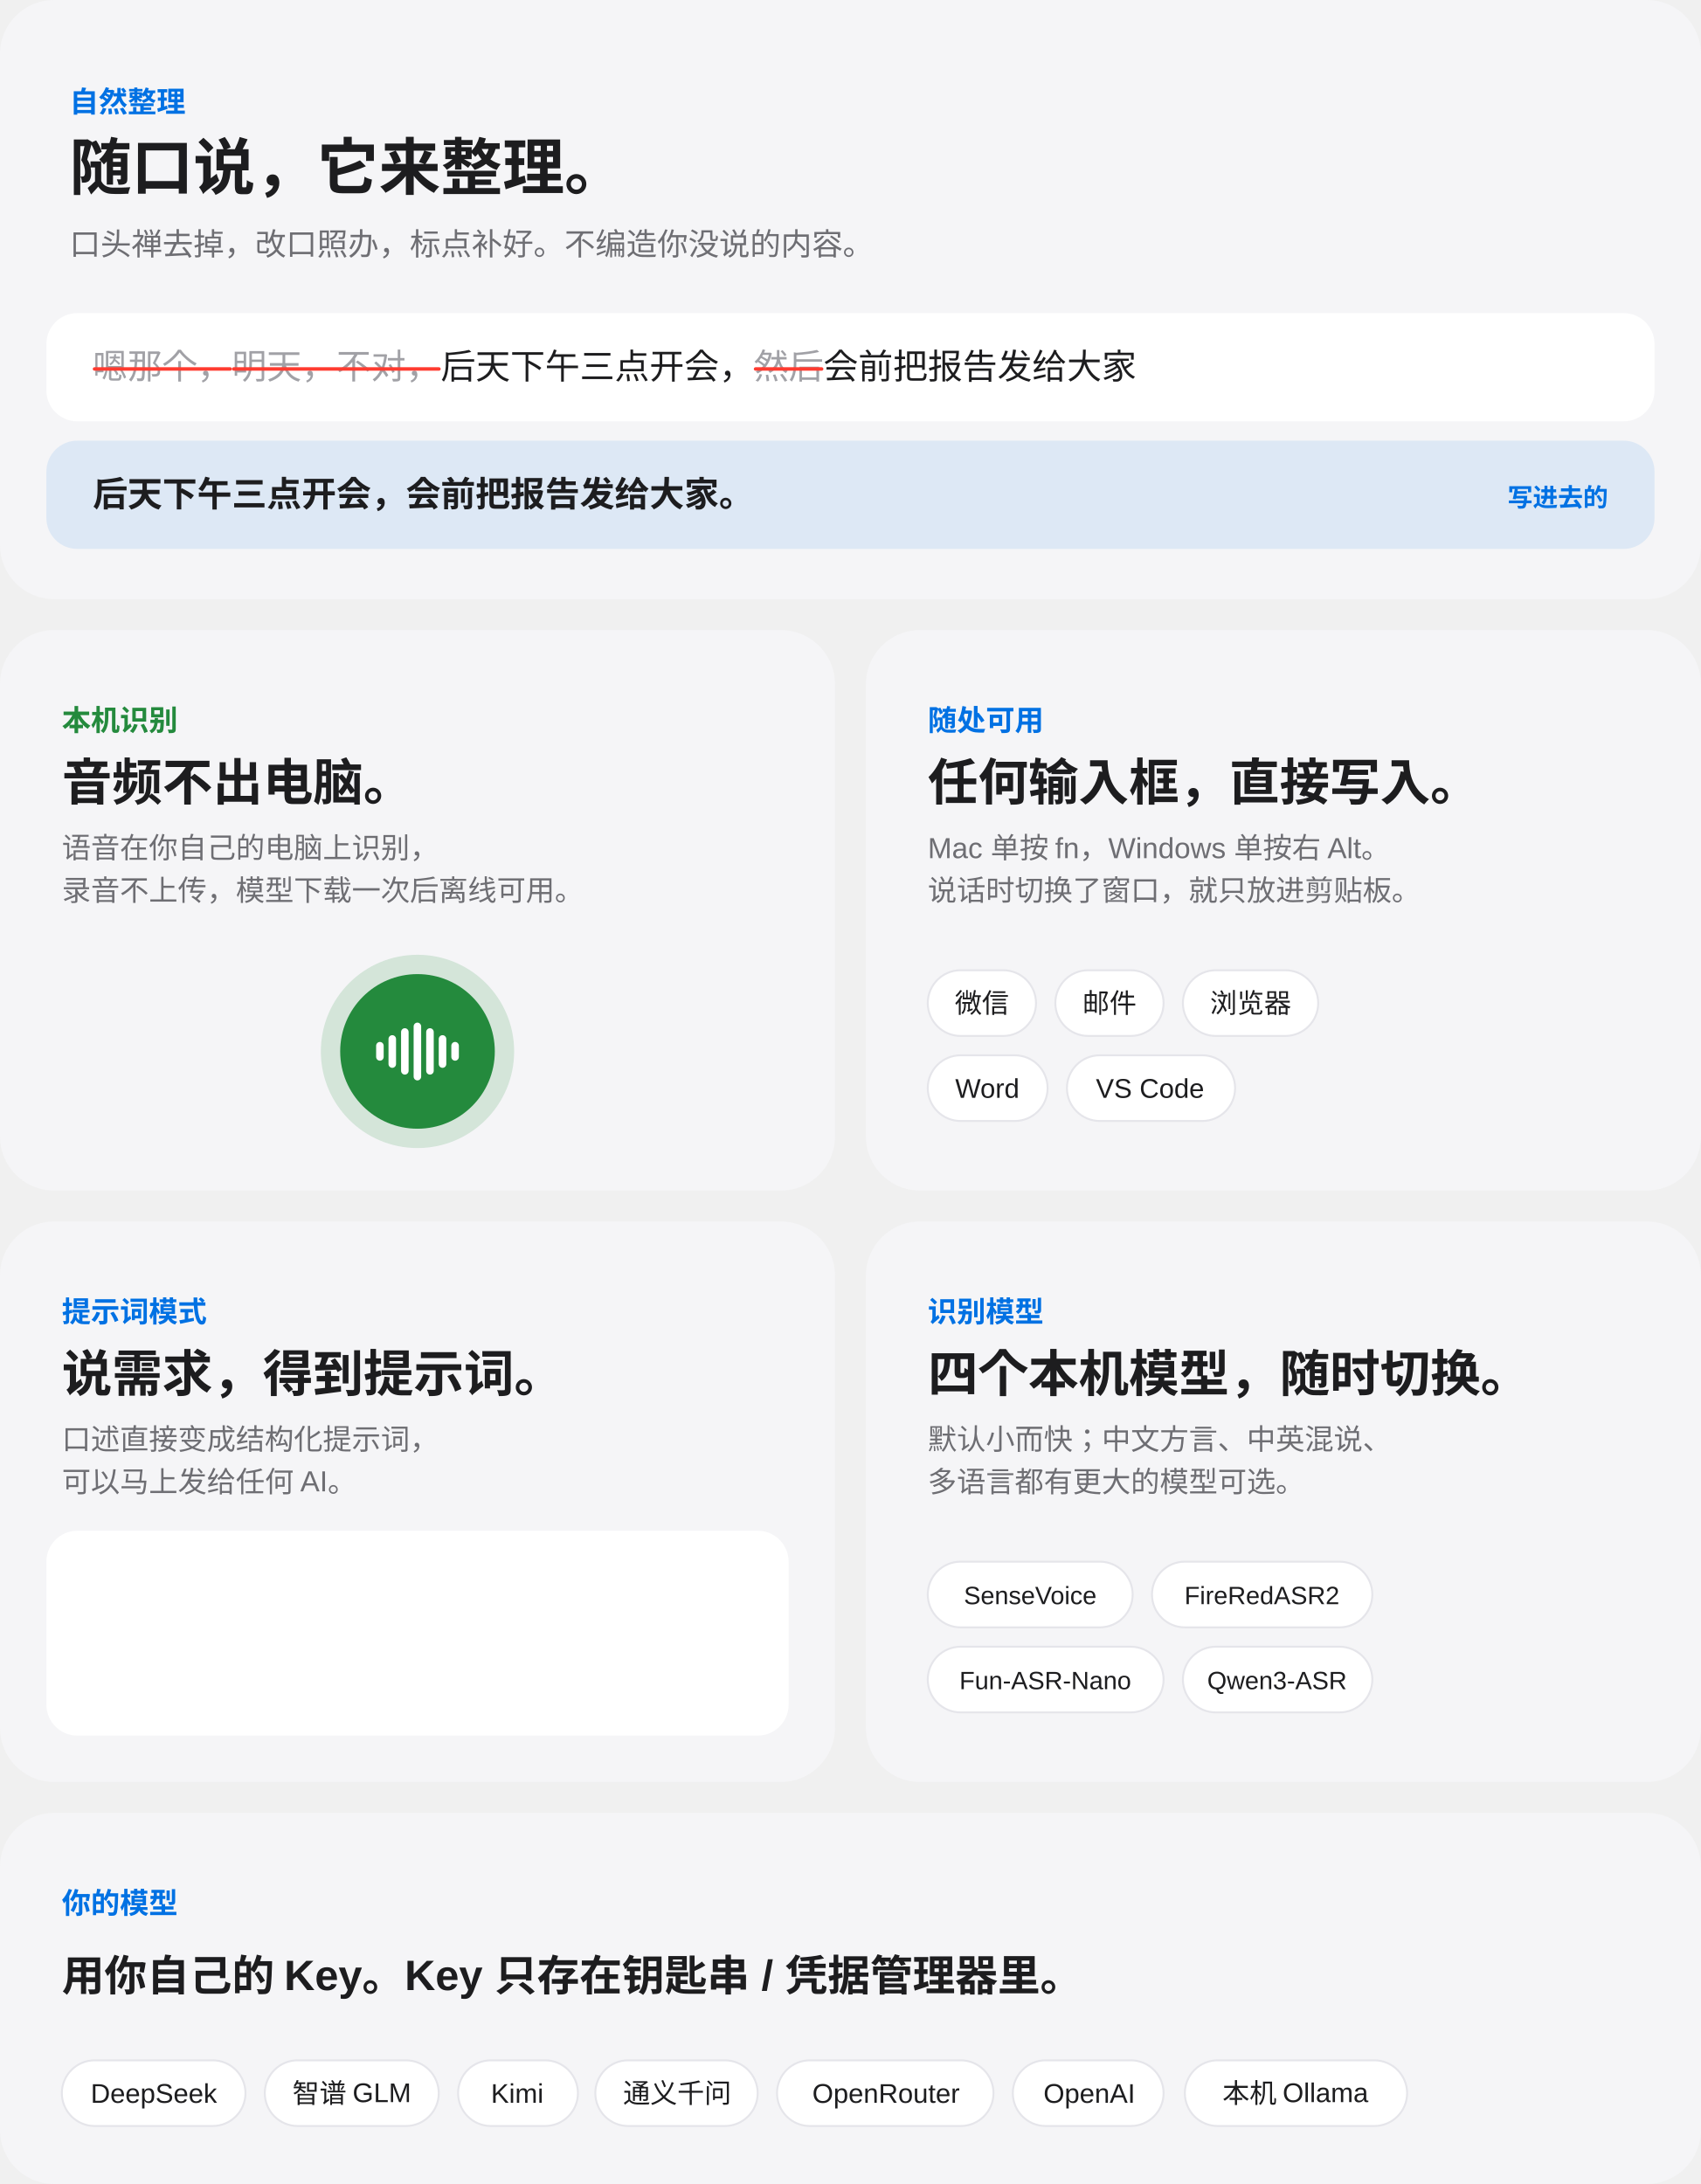
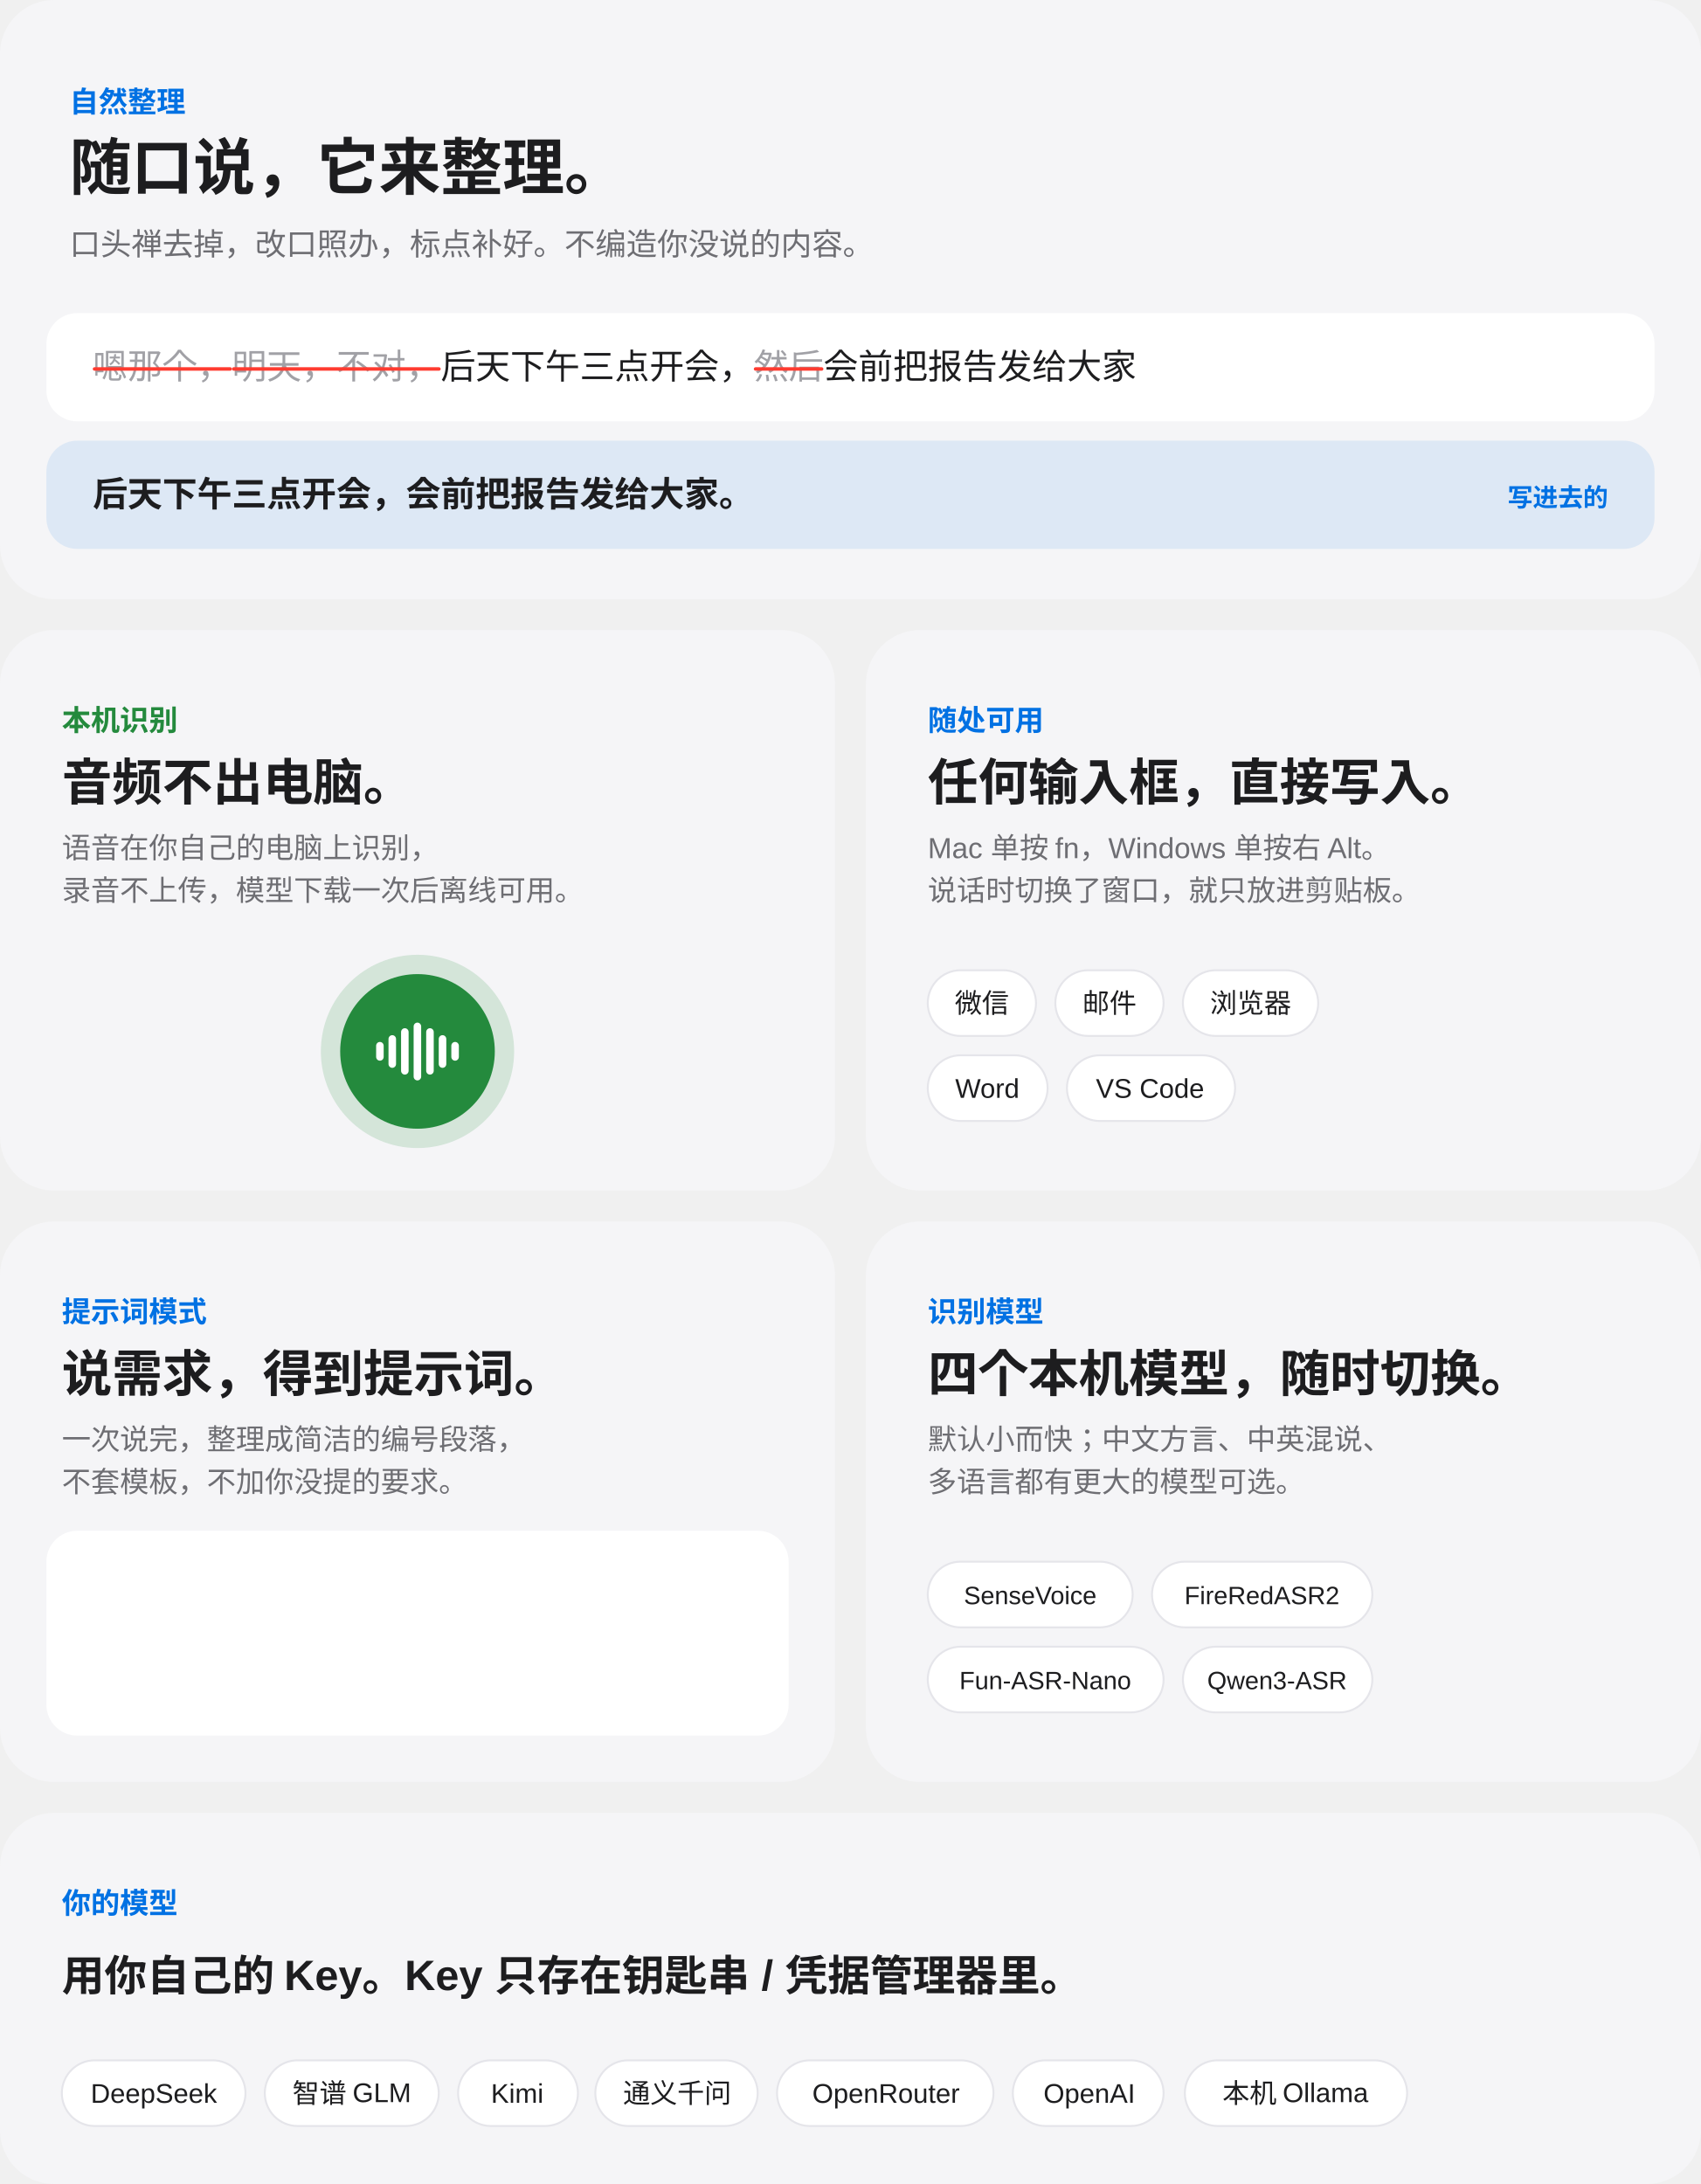
<svg xmlns="http://www.w3.org/2000/svg" width="880" height="1130" viewBox="0 0 880 1130" role="img" aria-label="亮点：自然整理；音频不出电脑；任何输入框直接写入；提示词模式；四个本机识别模型；用你自己的 Key。">
  <style>
text { font-family: -apple-system, BlinkMacSystemFont, 'SF Pro Display', 'SF Pro Text', 'PingFang SC', 'Hiragino Sans GB', 'Microsoft YaHei', 'Helvetica Neue', Arial, sans-serif; }
.ink { fill: #1d1d1f; } .gray { fill: #6e6e73; } .faint { fill: #a1a1a6; }
.blue { fill: #0071e3; } .green { fill: #248a3d; }
.grow { transform-box: fill-box; transform-origin: center; }
.left { transform-box: fill-box; transform-origin: left center; }
@media (prefers-reduced-motion: reduce) { * { animation: none !important; } }
.lb0 { animation: lbPulse 1.2s ease-in-out -0.00s infinite; }
.lb1 { animation: lbPulse 1.2s ease-in-out -0.48s infinite; }
.lb2 { animation: lbPulse 1.2s ease-in-out -0.26s infinite; }
.lb3 { animation: lbPulse 1.2s ease-in-out -0.74s infinite; }
.lb4 { animation: lbPulse 1.2s ease-in-out -0.52s infinite; }
.lb5 { animation: lbPulse 1.2s ease-in-out -1.00s infinite; }
.lb6 { animation: lbPulse 1.2s ease-in-out -0.78s infinite; }
@keyframes lbPulse { 0%,100% { transform: scaleY(1); } 50% { transform: scaleY(0.35); } }
.fade { animation: fade 6s ease-in-out infinite; }
.cut  { animation: cut 6s ease-in-out infinite; }
@keyframes cut  { 0%,15% { transform: scaleX(0); } 35%,85% { transform: scaleX(1); } 95%,100% { transform: scaleX(0); } }
@keyframes fade { 0%,35% { opacity: 1; } 50%,85% { opacity: .35; } 95%,100% { opacity: 1; } }
.pulse { animation: pulse 2.4s ease-out infinite; }
@keyframes pulse { 0% { transform: scale(.8); opacity: 1; } 100% { transform: scale(1.5); opacity: 0; } }
.result { animation: result 6s ease-in-out infinite; }
@keyframes result { 0%,30% { opacity: .25; } 42%,88% { opacity: 1; } 96%,100% { opacity: .25; } }
.pl { animation: pl 6s ease-out infinite; opacity: 0; }
.p0 { animation-delay: 0s; } .p1 { animation-delay: .35s; } .p2 { animation-delay: .7s; } .p3 { animation-delay: 1.05s; } .p4 { animation-delay: 1.4s; }
@keyframes pl { 0% { opacity: 0; transform: translateX(-6px); } 8%,80% { opacity: 1; transform: translateX(0); } 92%,100% { opacity: 0; } }
.m0,.m1,.n0,.n1 { animation: pick 8s ease-in-out infinite; }
.m1 { animation-delay: -6s; } .n0 { animation-delay: -4s; } .n1 { animation-delay: -2s; }
@keyframes pick { 0%,22% { opacity: 1; } 27%,95% { opacity: .5; } 100% { opacity: 1; } }
</style>
  <g transform="translate(0,0)">
    <rect width="880" height="310" rx="28" fill="#f5f5f7" />
    <text x="36" y="58" font-size="15" font-weight="600" text-anchor="start" class="blue">自然整理</text>
    <text x="36" y="98" font-size="32" font-weight="700" text-anchor="start" class="ink">随口说，它来整理。</text>
    <text x="36" y="132" font-size="16" font-weight="400" text-anchor="start" class="gray">口头禅去掉，改口照办，标点补好。不编造你没说的内容。</text>
    <rect x="24" y="162" width="832" height="56" rx="16" fill="#ffffff" />
    <g class="fade">
      <text x="48" y="196" font-size="18" font-weight="400" text-anchor="start" class="faint">嗯那个，</text>
    </g>
    <rect class="left cut" x="48" y="190" width="72" height="1.8" rx="0.9" fill="#ff3b30" />
    <g class="fade">
      <text x="120" y="196" font-size="18" font-weight="400" text-anchor="start" class="faint">明天，不对，</text>
    </g>
    <rect class="left cut" x="120" y="190" width="108" height="1.8" rx="0.9" fill="#ff3b30" />
    <g class="">
      <text x="228" y="196" font-size="18" font-weight="400" text-anchor="start" class="ink">后天下午三点开会，</text>
    </g>
    <g class="fade">
      <text x="390" y="196" font-size="18" font-weight="400" text-anchor="start" class="faint">然后</text>
    </g>
    <rect class="left cut" x="390" y="190" width="36" height="1.8" rx="0.9" fill="#ff3b30" />
    <g class="">
      <text x="426" y="196" font-size="18" font-weight="400" text-anchor="start" class="ink">会前把报告发给大家</text>
    </g>
    <g class="result">
      <rect x="24" y="228" width="832" height="56" rx="16" fill="#0071e3" fill-opacity="0.10" />
      <text x="48" y="262" font-size="18" font-weight="600" text-anchor="start" class="ink">后天下午三点开会，会前把报告发给大家。</text>
      <text x="832" y="262" font-size="13" font-weight="600" text-anchor="end" class="blue">写进去的</text>
    </g>
  </g>
  <g transform="translate(0,326)">
    <rect width="432.0" height="290" rx="28" fill="#f5f5f7" />
    <text x="32" y="52" font-size="15" font-weight="600" text-anchor="start" class="green">本机识别</text>
    <text x="32" y="88" font-size="26" font-weight="700" text-anchor="start" class="ink">音频不出电脑。</text>
    <text x="32" y="118" font-size="15" font-weight="400" text-anchor="start" class="gray">语音在你自己的电脑上识别，</text>
    <text x="32" y="140" font-size="15" font-weight="400" text-anchor="start" class="gray">录音不上传，模型下载一次后离线可用。</text>
    <circle class="grow pulse" cx="216.0" cy="218" r="50" fill="#248a3d" fill-opacity="0.16" />
    <circle cx="216.0" cy="218" r="40" fill="#248a3d" />
    <rect class="grow lb0" x="194.6" y="213.1" width="3.9" height="9.7" rx="2.0" fill="#ffffff" />
    <rect class="grow lb1" x="201.0" y="209.6" width="3.9" height="16.9" rx="2.0" fill="#ffffff" />
    <rect class="grow lb2" x="207.5" y="206.0" width="3.9" height="24.0" rx="2.0" fill="#ffffff" />
    <rect class="grow lb3" x="214.0" y="203.1" width="3.9" height="29.9" rx="2.0" fill="#ffffff" />
    <rect class="grow lb4" x="220.5" y="206.0" width="3.9" height="24.0" rx="2.0" fill="#ffffff" />
    <rect class="grow lb5" x="227.0" y="209.6" width="3.9" height="16.9" rx="2.0" fill="#ffffff" />
    <rect class="grow lb6" x="233.5" y="213.1" width="3.9" height="9.7" rx="2.0" fill="#ffffff" />
  </g>
  <g transform="translate(448.0,326)">
    <rect width="432.0" height="290" rx="28" fill="#f5f5f7" />
    <text x="32" y="52" font-size="15" font-weight="600" text-anchor="start" class="blue">随处可用</text>
    <text x="32" y="88" font-size="26" font-weight="700" text-anchor="start" class="ink">任何输入框，直接写入。</text>
    <text x="32" y="118" font-size="15" font-weight="400" text-anchor="start" class="gray">Mac 单按 fn，Windows 单按右 Alt。</text>
    <text x="32" y="140" font-size="15" font-weight="400" text-anchor="start" class="gray">说话时切换了窗口，就只放进剪贴板。</text>
    <g>
      <rect x="32" y="176" width="56" height="34" rx="17" fill="#ffffff" stroke="#e5e5ea" />
      <text x="60.0" y="198" font-size="14" font-weight="500" text-anchor="middle" class="ink">微信</text>
    </g>
    <g>
      <rect x="98" y="176" width="56" height="34" rx="17" fill="#ffffff" stroke="#e5e5ea" />
      <text x="126.0" y="198" font-size="14" font-weight="500" text-anchor="middle" class="ink">邮件</text>
    </g>
    <g>
      <rect x="164" y="176" width="70" height="34" rx="17" fill="#ffffff" stroke="#e5e5ea" />
      <text x="199.0" y="198" font-size="14" font-weight="500" text-anchor="middle" class="ink">浏览器</text>
    </g>
    <g>
      <rect x="32" y="220" width="62" height="34" rx="17" fill="#ffffff" stroke="#e5e5ea" />
      <text x="62.8" y="242" font-size="14" font-weight="500" text-anchor="middle" class="ink">Word</text>
    </g>
    <g>
      <rect x="104" y="220" width="87" height="34" rx="17" fill="#ffffff" stroke="#e5e5ea" />
      <text x="147.0" y="242" font-size="14" font-weight="500" text-anchor="middle" class="ink">VS Code</text>
    </g>
  </g>
  <g transform="translate(0,632)">
    <rect width="432.0" height="290" rx="28" fill="#f5f5f7" />
    <text x="32" y="52" font-size="15" font-weight="600" text-anchor="start" class="blue">提示词模式</text>
    <text x="32" y="88" font-size="26" font-weight="700" text-anchor="start" class="ink">说需求，得到提示词。</text>
-     <text x="32" y="118" font-size="15" font-weight="400" text-anchor="start" class="gray">口述直接变成结构化提示词，</text>
-     <text x="32" y="140" font-size="15" font-weight="400" text-anchor="start" class="gray">可以马上发给任何 AI。</text>
+     <text x="32" y="118" font-size="15" font-weight="400" text-anchor="start" class="gray">一次说完，整理成简洁的编号段落，</text>
+     <text x="32" y="140" font-size="15" font-weight="400" text-anchor="start" class="gray">不套模板，不加你没提的要求。</text>
    <rect x="24" y="160" width="384.0" height="106" rx="16" fill="#ffffff" />
    <g class="pl p0">
-       <text x="44" y="190" font-size="15" font-weight="600" text-anchor="start" class="ink">## 角色</text>
+       <text x="44" y="190" font-size="14" font-weight="500" text-anchor="start" class="ink">一、请帮我写一份本周周报，发给老板。</text>
    </g>
    <g class="pl p1">
-       <text x="44" y="220" font-size="15" font-weight="600" text-anchor="start" class="ink">## 背景</text>
+       <text x="44" y="220" font-size="14" font-weight="500" text-anchor="start" class="ink">二、本周完成了登录页改版，修复了几个 bug。</text>
    </g>
    <g class="pl p2">
-       <text x="44" y="250" font-size="15" font-weight="600" text-anchor="start" class="ink">## 任务</text>
-     </g>
-     <g class="pl p3">
-       <text x="224" y="190" font-size="15" font-weight="600" text-anchor="start" class="ink">## 要求</text>
-     </g>
-     <g class="pl p4">
-       <text x="224" y="220" font-size="15" font-weight="600" text-anchor="start" class="ink">## 输出格式</text>
+       <text x="44" y="250" font-size="14" font-weight="500" text-anchor="start" class="ink">三、篇幅简短。</text>
    </g>
  </g>
  <g transform="translate(448.0,632)">
    <rect width="432.0" height="290" rx="28" fill="#f5f5f7" />
    <text x="32" y="52" font-size="15" font-weight="600" text-anchor="start" class="blue">识别模型</text>
    <text x="32" y="88" font-size="26" font-weight="700" text-anchor="start" class="ink">四个本机模型，随时切换。</text>
    <text x="32" y="118" font-size="15" font-weight="400" text-anchor="start" class="gray">默认小而快；中文方言、中英混说、</text>
    <text x="32" y="140" font-size="15" font-weight="400" text-anchor="start" class="gray">多语言都有更大的模型可选。</text>
    <g class="m0">
      <rect x="32" y="176" width="106" height="34" rx="17" fill="#ffffff" stroke="#e5e5ea" />
      <text x="85.0" y="198" font-size="13" font-weight="500" text-anchor="middle" class="ink">SenseVoice</text>
    </g>
    <g class="m1">
      <rect x="148" y="176" width="114" height="34" rx="17" fill="#ffffff" stroke="#e5e5ea" />
      <text x="204.9" y="198" font-size="13" font-weight="500" text-anchor="middle" class="ink">FireRedASR2</text>
    </g>
    <g class="n0">
      <rect x="32" y="220" width="122" height="34" rx="17" fill="#ffffff" stroke="#e5e5ea" />
      <text x="92.8" y="242" font-size="13" font-weight="500" text-anchor="middle" class="ink">Fun-ASR-Nano</text>
    </g>
    <g class="n1">
      <rect x="164" y="220" width="98" height="34" rx="17" fill="#ffffff" stroke="#e5e5ea" />
      <text x="212.7" y="242" font-size="13" font-weight="500" text-anchor="middle" class="ink">Qwen3-ASR</text>
    </g>
  </g>
  <g transform="translate(0,938)">
    <rect width="880" height="192" rx="28" fill="#f5f5f7" />
    <text x="32" y="52" font-size="15" font-weight="600" text-anchor="start" class="blue">你的模型</text>
    <text x="32" y="92" font-size="22" font-weight="700" text-anchor="start" class="ink">用你自己的 Key。Key 只存在钥匙串 / 凭据管理器里。</text>
    <g>
      <rect x="32" y="128" width="95" height="34" rx="17" fill="#ffffff" stroke="#e5e5ea" />
      <text x="79.6" y="150" font-size="14" font-weight="500" text-anchor="middle" class="ink">DeepSeek</text>
    </g>
    <g>
      <rect x="137" y="128" width="90" height="34" rx="17" fill="#ffffff" stroke="#e5e5ea" />
      <text x="182.0" y="150" font-size="14" font-weight="500" text-anchor="middle" class="ink">智谱 GLM</text>
    </g>
    <g>
      <rect x="237" y="128" width="62" height="34" rx="17" fill="#ffffff" stroke="#e5e5ea" />
      <text x="267.6" y="150" font-size="14" font-weight="500" text-anchor="middle" class="ink">Kimi</text>
    </g>
    <g>
      <rect x="308" y="128" width="84" height="34" rx="17" fill="#ffffff" stroke="#e5e5ea" />
      <text x="350.4" y="150" font-size="14" font-weight="500" text-anchor="middle" class="ink">通义千问</text>
    </g>
    <g>
      <rect x="402" y="128" width="112" height="34" rx="17" fill="#ffffff" stroke="#e5e5ea" />
      <text x="458.4" y="150" font-size="14" font-weight="500" text-anchor="middle" class="ink">OpenRouter</text>
    </g>
    <g>
      <rect x="524" y="128" width="78" height="34" rx="17" fill="#ffffff" stroke="#e5e5ea" />
      <text x="563.6" y="150" font-size="14" font-weight="500" text-anchor="middle" class="ink">OpenAI</text>
    </g>
    <g>
      <rect x="613" y="128" width="115" height="34" rx="17" fill="#ffffff" stroke="#e5e5ea" />
      <text x="670.2" y="150" font-size="14" font-weight="500" text-anchor="middle" class="ink">本机 Ollama</text>
    </g>
  </g>
</svg>
